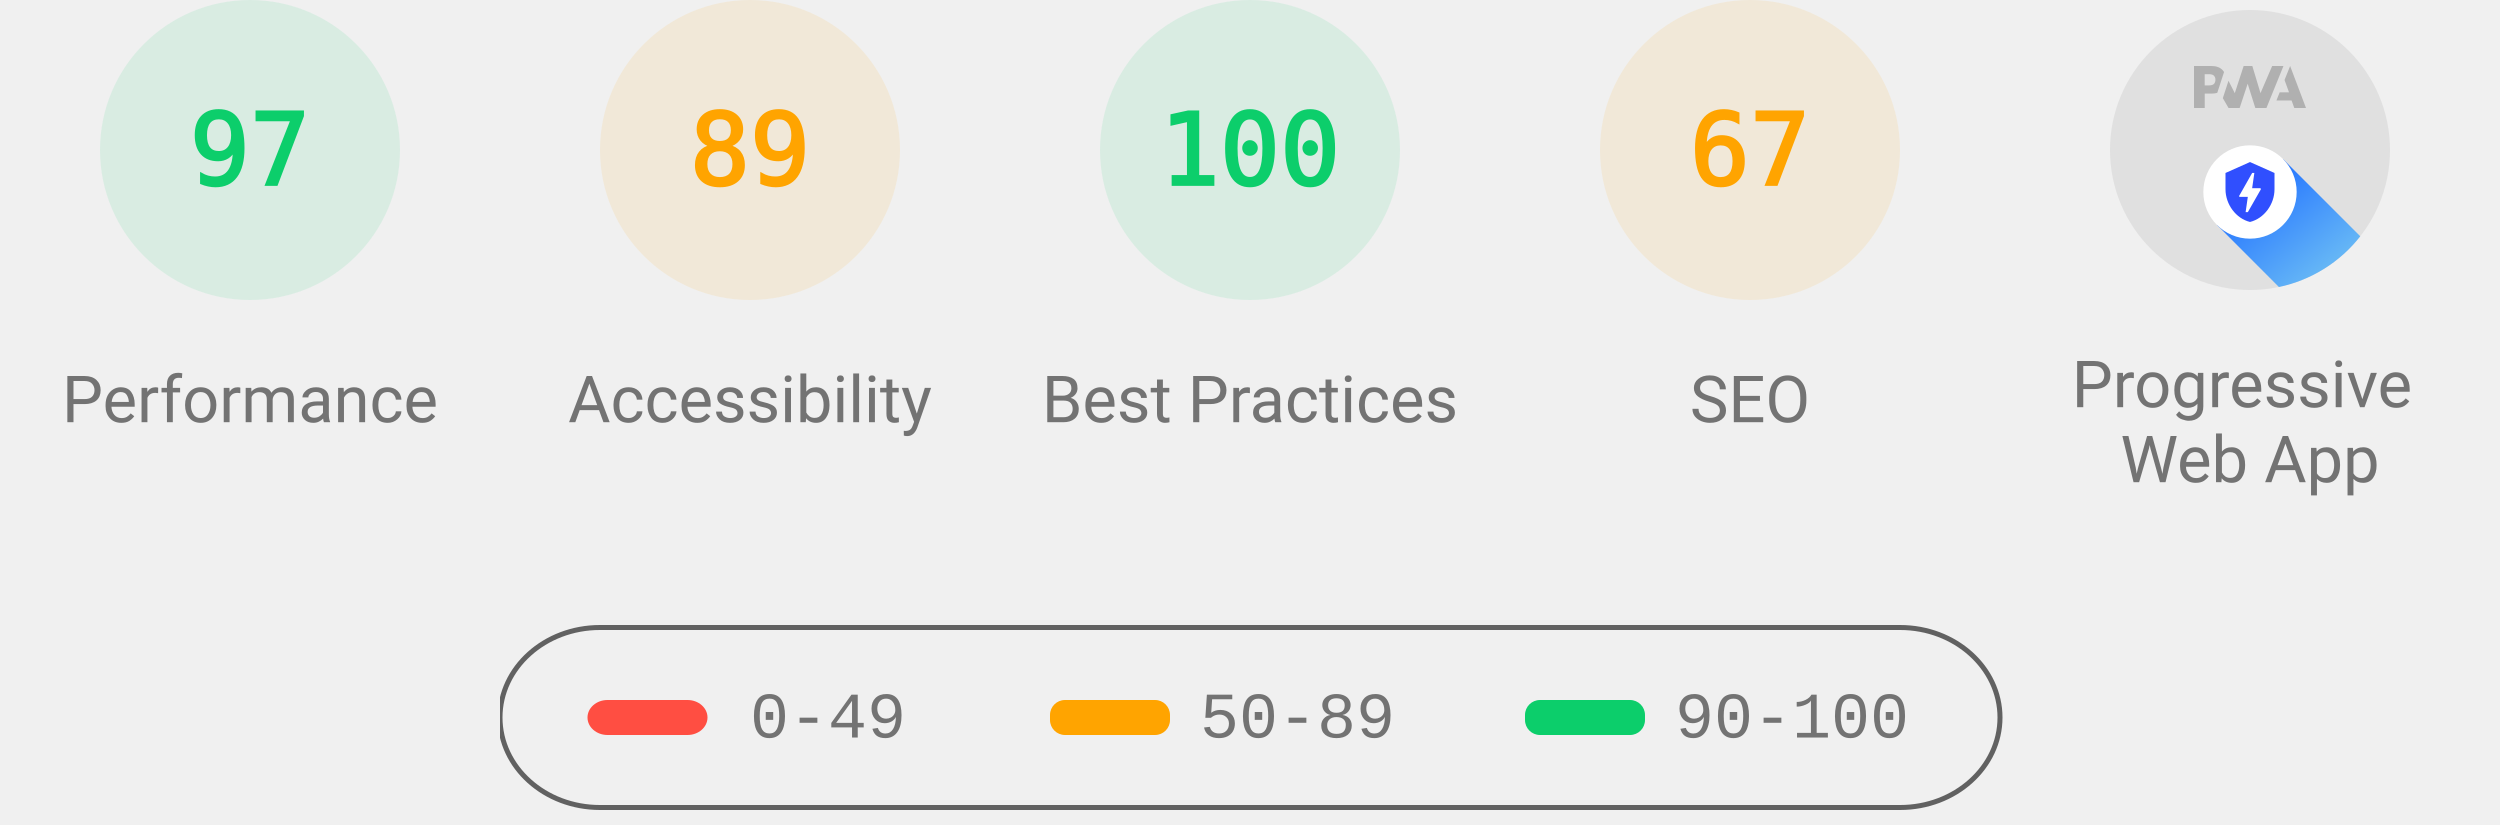
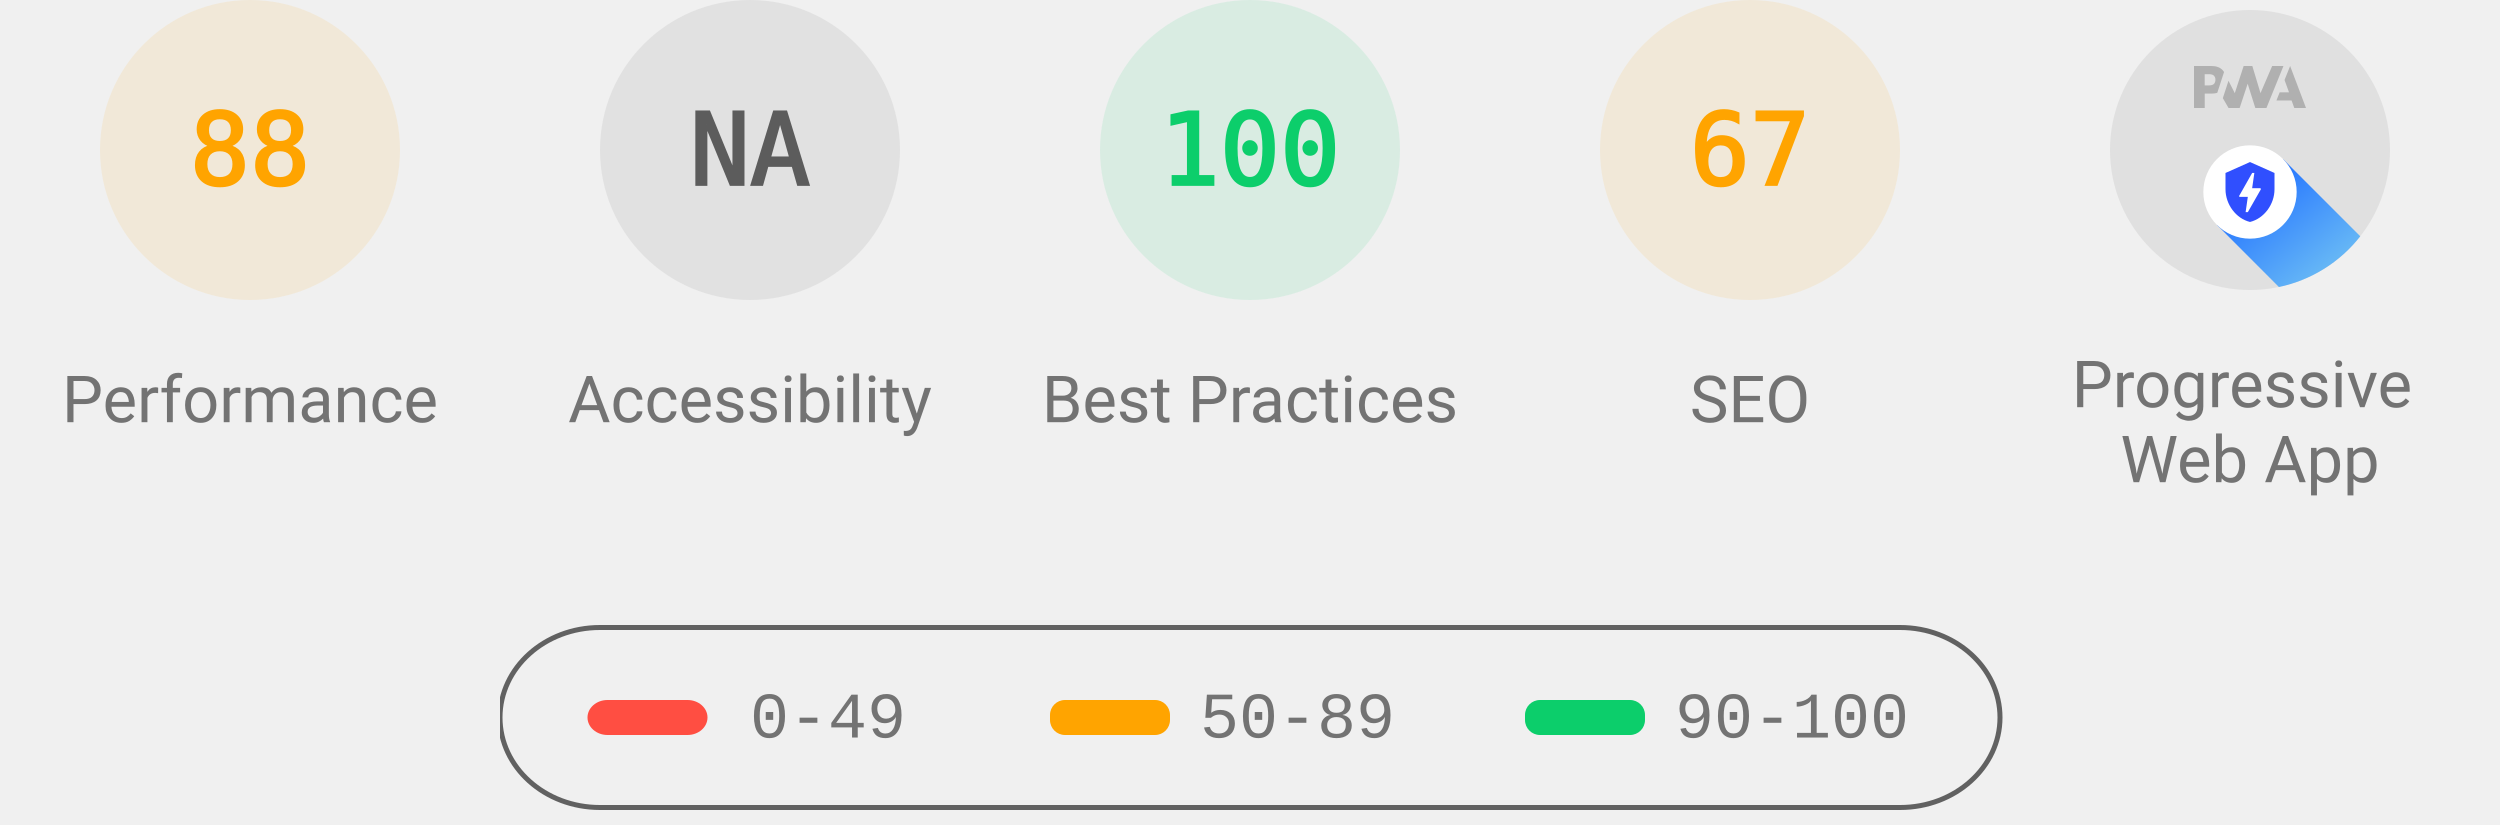
<svg xmlns="http://www.w3.org/2000/svg" class="theme--agnostic" fill="none" width="1000" height="330">
  <style>
			.gauge-base {
				opacity: 0.1
			}

			.gauge-arc {
				fill: none;
				animation-delay: 250ms;
				stroke-linecap: round;
				transform: rotate(-90deg);
				transform-origin: 100px 60px;
				animation: load-gauge 1s ease forwards
			}

			.guage-text {
				font-size: 40px;
				font-family: monospace;
				text-align: center
			}

			.guage-red {
				color: #ff4e42;
				fill: #ff4e42;
				stroke: #ff4e42
			}
			.guage-orange {
				color: #ffa400;
				fill: #ffa400;
				stroke: #ffa400
			}
			.guage-green {
				color: #0cce6b;
				fill: #0cce6b;
				stroke: #0cce6b
			}
			.theme--agnostic .guage-undefined {
				color: #5c5c5c;
				fill: #5c5c5c;
				stroke: #5c5c5c
			}
			.theme--light .guage-undefined {
				color: #1e1e1e;
				fill: #1e1e1e;
				stroke: #1e1e1e
			}
			.theme--dark .guage-undefined {
				color: #f5f5f5;
				fill: #f5f5f5;
				stroke: #f5f5f5
			}

			.guage-title {
				stroke: none;
				font-size: 26px;
				line-height: 26px;
				font-family: Roboto, Halvetica, Arial, sans-serif
			}
			.metric.guage-title {
				font-family: 'Courier New', Courier, monospace
			}
			.theme--agnostic .guage-title {
				color: #737373;
				fill: #737373
			}
			.theme--light .guage-title {
				color: #212121;
				fill: #212121
			}
			.theme--dark .guage-title {
				color: #f5f5f5;
				fill: #f5f5f5
			}

			@keyframes load-gauge {
				from {
					stroke-dasharray: 0 352.858
				}
			}
			.lh-gauge--pwa__disc {
				fill: #e0e0e0
			}
			.lh-gauge--pwa__logo {
				position: relative;
				fill: #b0b0b0
			}
			.lh-gauge--pwa__invisible {
				display: none
			}
			.lh-gauge--pwa__visible {
				display: inline
			}
			.guage-invisible {
				display: none
			}
			.lh-gauge--pwa__logo--primary-color {
				fill: #304ffe
			}
			.theme--agnostic .lh-gauge--pwa__logo--secondary-color {
				fill: #787878
			}
			.theme--light .lh-gauge--pwa__logo--secondary-color {
				fill: #3d3d3d
			}
			.theme--dark .lh-gauge--pwa__logo--secondary-color {
				fill: #d8b6b6
			}
			.theme--light #svg_2 {
				stroke: #00000022
			}
			.theme--agnostic #svg_2 {
				stroke: #616161
			}
			.theme--light #svg_2 {
				stroke: #00000022
			}
			.theme--dark #svg_2 {
				stroke: #f5f5f566
			}
		</style>
-   <svg class="guage-div guage-perf guage-green" viewBox="0 0 200 200" width="200" height="200" x="0" y="0">
-     <circle class="gauge-base" r="56" cx="100" cy="60" stroke-width="8" />
-     <circle class="gauge-arc guage-arc-1" r="56" cx="100" cy="60" stroke-width="8" style="stroke-dasharray: 341.302, 351.858;" />
-     <text class="guage-text" x="100px" y="60px" alignment-baseline="central" dominant-baseline="central" text-anchor="middle">97</text>
+   <svg class="guage-div guage-perf guage-orange" viewBox="0 0 200 200" width="200" height="200" x="0" y="0">
+     <circle class="gauge-base" r="56" cx="100" cy="60" stroke-width="8" />
+     <circle class="gauge-arc guage-arc-1" r="56" cx="100" cy="60" stroke-width="8" style="stroke-dasharray: 309.635, 351.858;" />
+     <text class="guage-text" x="100px" y="60px" alignment-baseline="central" dominant-baseline="central" text-anchor="middle">88</text>
    <text class="guage-title" x="100px" y="160px" alignment-baseline="central" dominant-baseline="central" text-anchor="middle">Performance</text>
-   </svg>,<svg class="guage-div guage-perf guage-orange" viewBox="0 0 200 200" width="200" height="200" x="200" y="0">
-     <circle class="gauge-base" r="56" cx="100" cy="60" stroke-width="8" />
-     <circle class="gauge-arc guage-arc-1" r="56" cx="100" cy="60" stroke-width="8" style="stroke-dasharray: 313.154, 351.858;" />
-     <text class="guage-text" x="100px" y="60px" alignment-baseline="central" dominant-baseline="central" text-anchor="middle">89</text>
+   </svg>,<svg class="guage-div guage-perf guage-undefined" viewBox="0 0 200 200" width="200" height="200" x="200" y="0">
+     <circle class="gauge-base" r="56" cx="100" cy="60" stroke-width="8" />
+     <circle class="gauge-arc guage-arc-1" r="56" cx="100" cy="60" stroke-width="8" style="stroke-dasharray: 351.858, 351.858;" />
+     <text class="guage-text" x="100px" y="60px" alignment-baseline="central" dominant-baseline="central" text-anchor="middle">NA</text>
    <text class="guage-title" x="100px" y="160px" alignment-baseline="central" dominant-baseline="central" text-anchor="middle">Accessibility</text>
  </svg>,<svg class="guage-div guage-perf guage-green" viewBox="0 0 200 200" width="200" height="200" x="400" y="0">
    <circle class="gauge-base" r="56" cx="100" cy="60" stroke-width="8" />
    <circle class="gauge-arc guage-arc-1" r="56" cx="100" cy="60" stroke-width="8" style="stroke-dasharray: 351.858, 351.858;" />
    <text class="guage-text" x="100px" y="60px" alignment-baseline="central" dominant-baseline="central" text-anchor="middle">100</text>
    <text class="guage-title" x="100px" y="160px" alignment-baseline="central" dominant-baseline="central" text-anchor="middle">Best Practices</text>
  </svg>,<svg class="guage-div guage-perf guage-orange" viewBox="0 0 200 200" width="200" height="200" x="600" y="0">
    <circle class="gauge-base" r="56" cx="100" cy="60" stroke-width="8" />
    <circle class="gauge-arc guage-arc-1" r="56" cx="100" cy="60" stroke-width="8" style="stroke-dasharray: 235.745, 351.858;" />
    <text class="guage-text" x="100px" y="60px" alignment-baseline="central" dominant-baseline="central" text-anchor="middle">67</text>
    <text class="guage-title" x="100px" y="160px" alignment-baseline="central" dominant-baseline="central" text-anchor="middle">SEO</text>
  </svg>,<svg class="guage-div guage-pwa" viewBox="0 0 200 200" width="200" height="200" x="800" y="0">
    <svg viewBox="0 0 60 60" width="112" height="112" x="44" y="4">
      <defs>
        <linearGradient id="lh-gauge--pwa__check-circle__gradient-0" x1="50%" y1="0%" x2="50%" y2="100%">
          <stop stop-color="#00C852" offset="0%" />
          <stop stop-color="#009688" offset="100%" />
        </linearGradient>
        <linearGradient id="lh-gauge--pwa__installable__shadow-gradient-0" x1="76.056%" x2="24.111%" y1="82.995%" y2="24.735%">
          <stop stop-color="#A5D6A7" offset="0%" />
          <stop stop-color="#80CBC4" offset="100%" />
        </linearGradient>
        <linearGradient id="lh-gauge--pwa__fast-reliable__shadow-gradient-0" x1="76.056%" y1="82.995%" x2="25.678%" y2="26.493%">
          <stop stop-color="#64B5F6" offset="0%" />
          <stop stop-color="#2979FF" offset="100%" />
        </linearGradient>
        <g id="lh-gauge--pwa__fast-reliable-badge-0">
          <circle fill="#FFFFFF" cx="10" cy="10" r="10" />
          <path fill="#304FFE" d="M10 3.58l5.25 2.34v3.5c0 3.23-2.24 6.26-5.25 7-3.01-.74-5.25-3.77-5.25-7v-3.5L10 3.58zm-.47 10.74l2.76-4.83.03-.07c.04-.08 0-.24-.22-.24h-1.64l.47-3.26h-.47l-2.7 4.77c-.02.01.05-.1-.04.05-.09.16-.1.31.18.31h1.63l-.47 3.27h.47z" />
        </g>
        <g id="lh-gauge--pwa__installable-badge-0">
          <circle fill="#FFFFFF" cx="10" cy="10" r="10" />
          <path fill="#009688" d="M10 4.167A5.835 5.835 0 0 0 4.167 10 5.835 5.835 0 0 0 10 15.833 5.835 5.835 0 0 0 15.833 10 5.835 5.835 0 0 0 10 4.167zm2.917 6.416h-2.334v2.334H9.417v-2.334H7.083V9.417h2.334V7.083h1.166v2.334h2.334v1.166z" />
        </g>
      </defs>
      <g stroke="none" fill-rule="nonzero">
        <circle class="lh-gauge--pwa__disc" cx="30" cy="30" r="30" />
        <g class="lh-gauge--pwa__logo">
          <path d="M35.66 19.39l.7-1.75h2L37.4 15 38.6 12l3.4 9h-2.51l-.58-1.61z" />
          <path d="M33.52 21l3.65-9h-2.42l-2.5 5.82L30.5 12h-1.86l-1.9 5.82-1.35-2.65-1.21 3.72L25.4 21h2.38l1.72-5.2 1.64 5.2z" />
          <path fill-rule="nonzero" d="M20.3 17.91h1.48c.45 0 .85-.05 1.2-.15l.39-1.18 1.07-3.3a2.64 2.64 0 0 0-.28-.37c-.55-.6-1.36-.91-2.42-.91H18v9h2.3V17.9zm1.96-3.84c.22.22.33.5.33.87 0 .36-.1.65-.29.87-.2.23-.59.35-1.15.35h-.86v-2.41h.87c.52 0 .89.1 1.1.32z" />
        </g>
        <rect class="lh-gauge--pwa__component lh-gauge--pwa__na-line lh-gauge--pwa__invisible" fill="#FFFFFF" x="20" y="32" width="20" height="4" rx="2" />
        <g class="lh-gauge--pwa__component lh-gauge--pwa__fast-reliable-badge lh-gauge--pwa__visible" transform="translate(20, 29)">
          <path fill="url(#lh-gauge--pwa__fast-reliable__shadow-gradient-0)" d="M33.63 19.49A30 30 0 0 1 16.2 30.36L3 17.14 17.14 3l16.49 16.49z" />
          <use href="#lh-gauge--pwa__fast-reliable-badge-0" />
        </g>
        <g class="lh-gauge--pwa__component lh-gauge--pwa__installable-badge lh-gauge--pwa__invisible" transform="translate(20, 29)">
          <path fill="url(#lh-gauge--pwa__installable__shadow-gradient-0)" d="M33.629 19.487c-4.272 5.453-10.391 9.39-17.415 10.869L3 17.142 17.142 3 33.63 19.487z" />
          <use href="#lh-gauge--pwa__installable-badge-0" />
        </g>
        <g class="lh-gauge--pwa__component lh-gauge--pwa__fast-reliable-installable-badges lh-gauge--pwa__invisible">
          <g transform="translate(8, 29)">
            <path fill="url(#lh-gauge--pwa__fast-reliable__shadow-gradient-0)" d="M16.321 30.463L3 17.143 17.142 3l22.365 22.365A29.864 29.864 0 0 1 22 31c-1.942 0-3.84-.184-5.679-.537z" />
            <use href="#lh-gauge--pwa__fast-reliable-badge-0" />
          </g>
          <g transform="translate(32, 29)">
            <path fill="url(#lh-gauge--pwa__installable__shadow-gradient-0)" d="M25.982 11.84a30.107 30.107 0 0 1-13.08 15.203L3 17.143 17.142 3l8.84 8.84z" />
            <use href="#lh-gauge--pwa__installable-badge-0" />
          </g>
        </g>
        <g class="lh-gauge--pwa__component lh-gauge--pwa__check-circle lh-gauge--pwa__invisible" transform="translate(18, 28)">
          <circle fill="#FFFFFF" cx="12" cy="12" r="12" />
          <path fill="url(#lh-gauge--pwa__check-circle__gradient-0)" d="M12 2a10 10 0 1 0 0 20 10 10 0 0 0 0-20zm-2 15l-5-5 1.41-1.41L10 14.17l7.59-7.59L19 8l-9 9z" />
        </g>
      </g>
    </svg>
    <text class="guage-title" y="160px" alignment-baseline="central" dominant-baseline="central" text-anchor="middle">
      <tspan x="100px" dy="-6px">Progressive</tspan>
      <tspan x="100px" dy="30px">Web App</tspan>
    </text>
  </svg>
  <svg width="604" height="76" x="200" y="250">
    <g>
      <rect fill="none" id="canvas_background" height="80" width="604" y="-1" x="-1" />
      <g display="none" overflow="visible" y="0" x="0" height="100%" width="100%" id="canvasGrid">
        <rect fill="url(#gridpattern)" stroke-width="0" y="0" x="0" height="100%" width="100%" />
      </g>
    </g>
    <g>
      <rect fill-opacity="0" stroke-width="2" rx="40" id="svg_2" height="72" width="600" y="1" x="0" fill="#000000" />
      <rect stroke="#000" rx="8" id="svg_3" height="14" width="48" y="30" x="35" stroke-opacity="null" stroke-width="0" fill="#ff4e42" />
      <rect stroke="#000" rx="6" id="svg_4" height="14" width="48" y="30" x="220" stroke-opacity="null" stroke-width="0" fill="#ffa400" />
      <rect stroke="#000" rx="6" id="svg_5" height="14" width="48" y="30" x="410" stroke-opacity="null" stroke-width="0" fill="#0cce6b" />
      <text class="metric guage-title" xml:space="preserve" text-anchor="start" font-size="26" id="svg_6" y="45" x="100" stroke-opacity="null" stroke-width="0" stroke="#000">0-49</text>
      <text class="metric guage-title" xml:space="preserve" text-anchor="start" font-size="26" id="svg_7" y="45" x="280" stroke-opacity="null" stroke-width="0" stroke="#000">50-89</text>
      <text class="metric guage-title" xml:space="preserve" text-anchor="start" font-size="26" id="svg_8" y="45" x="470" stroke-opacity="null" stroke-width="0" stroke="#000">90-100</text>
    </g>
  </svg>
</svg>
